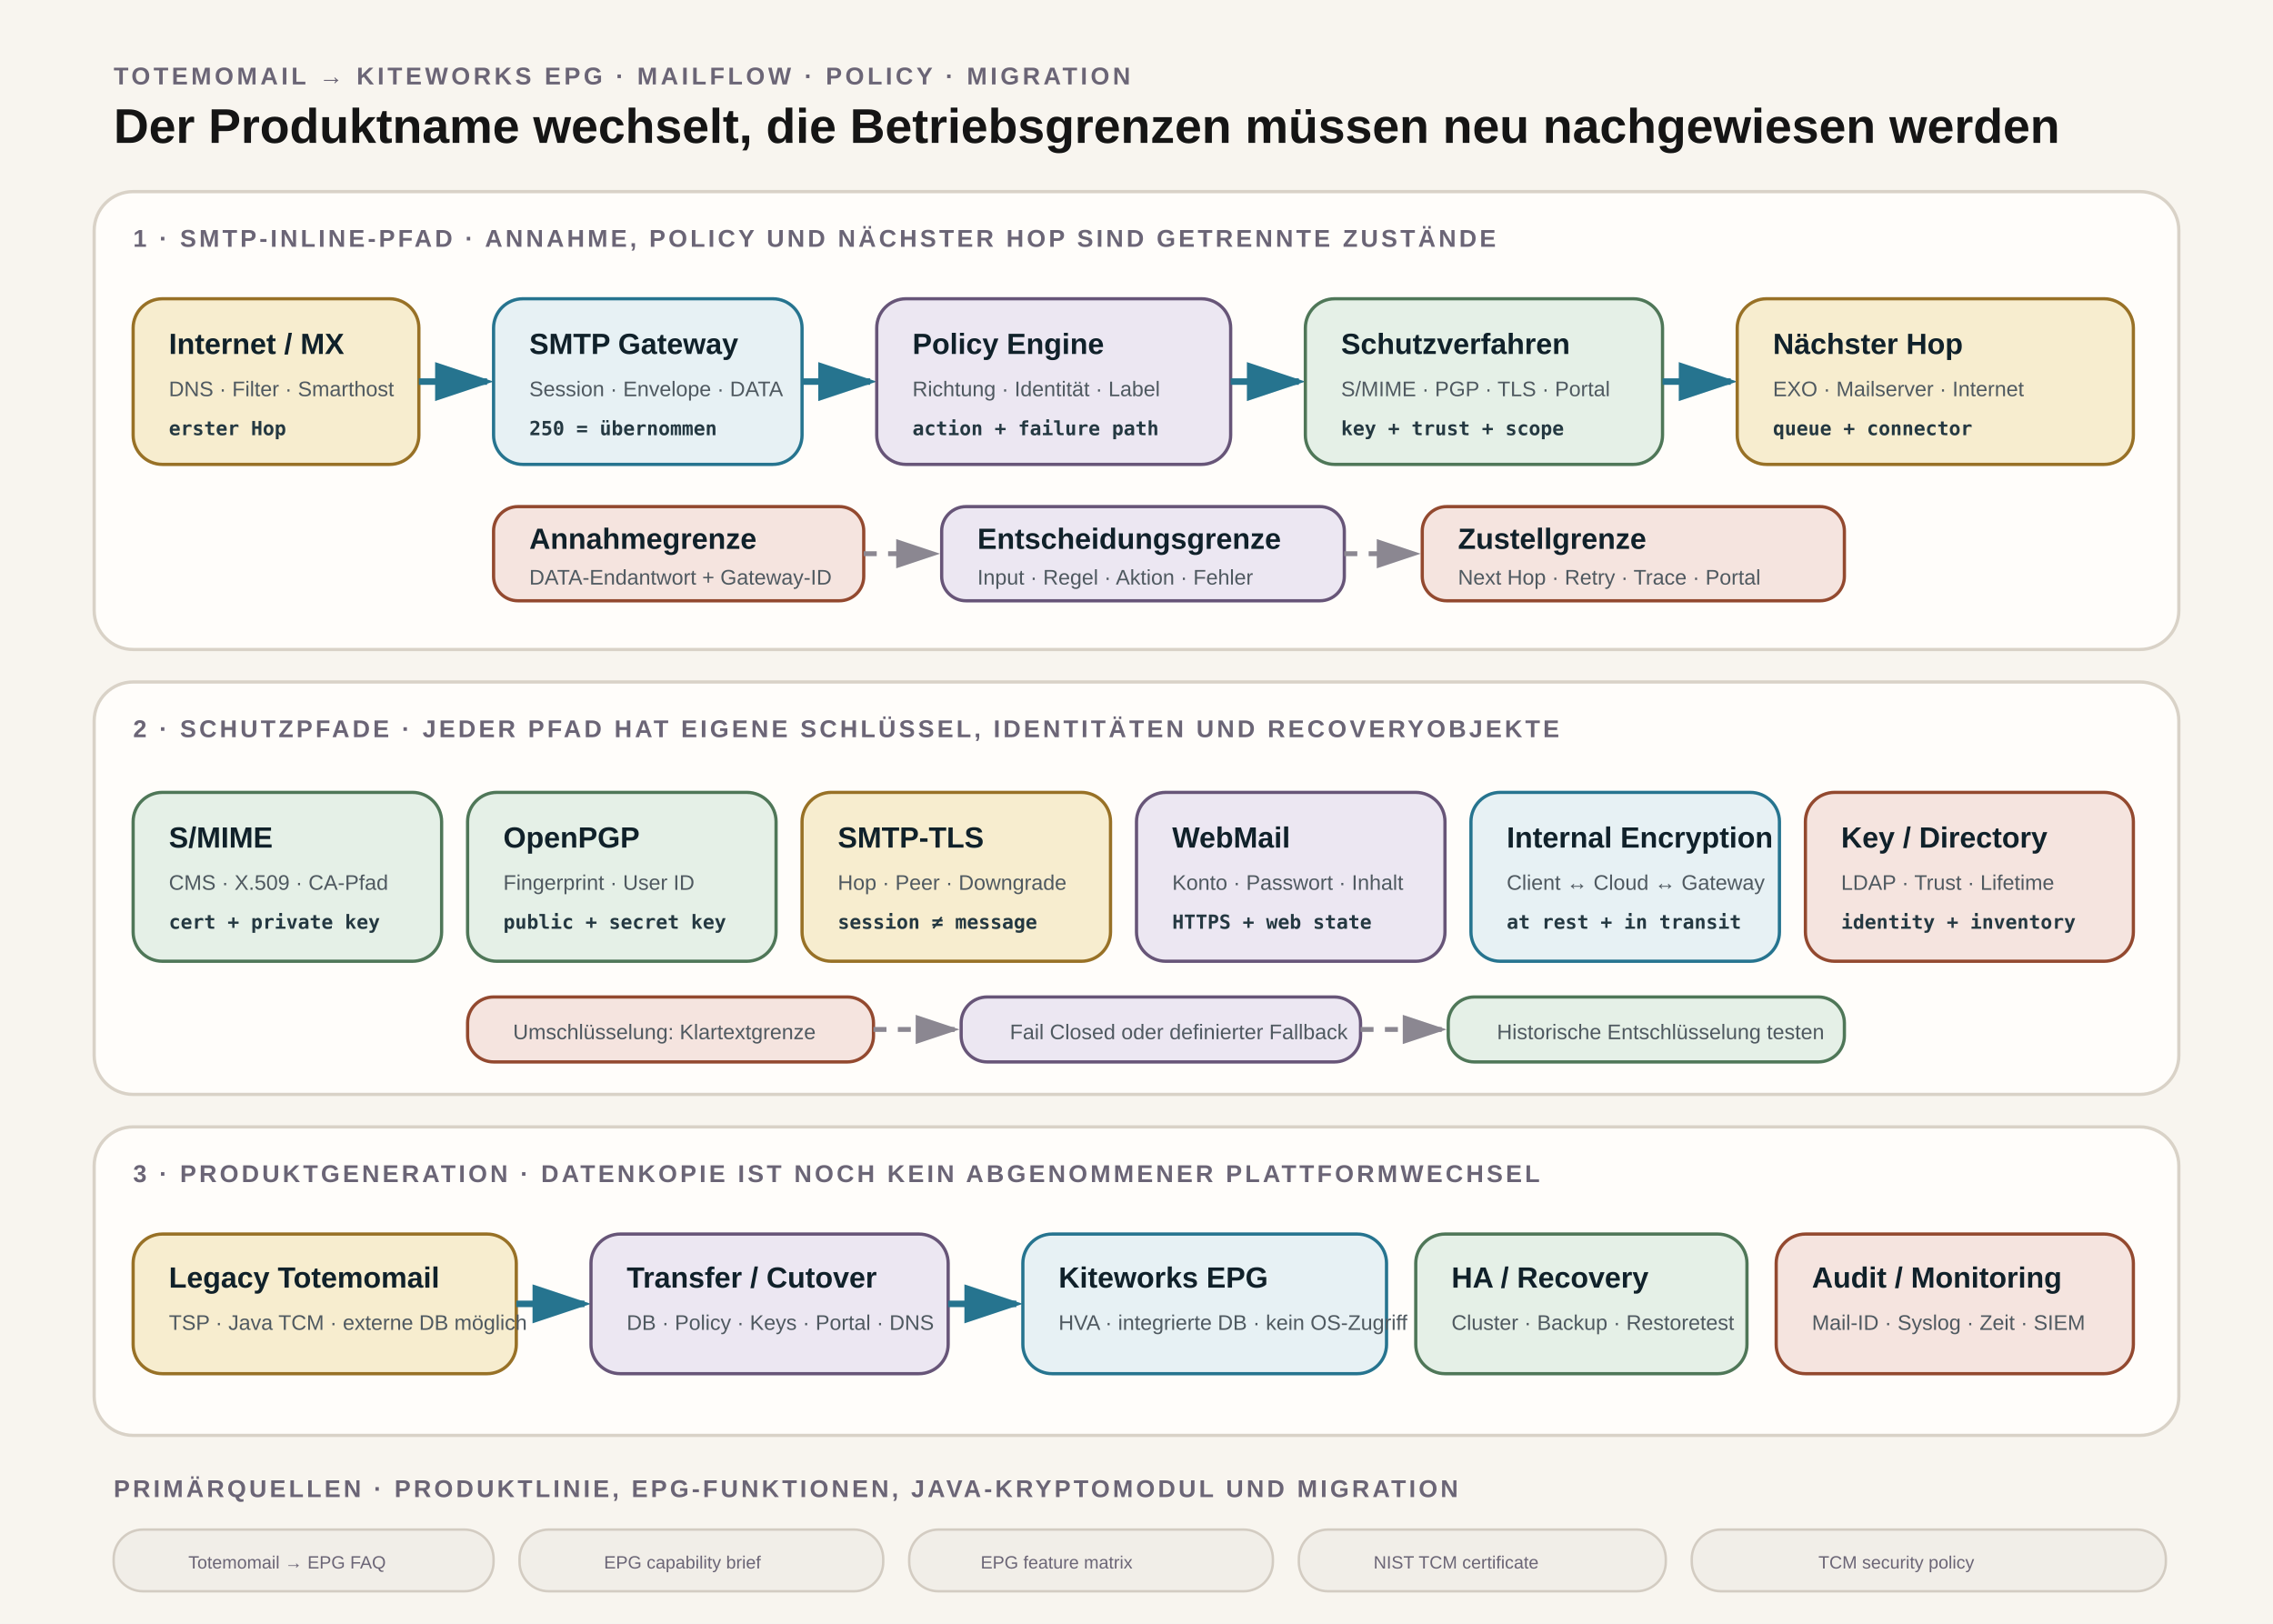
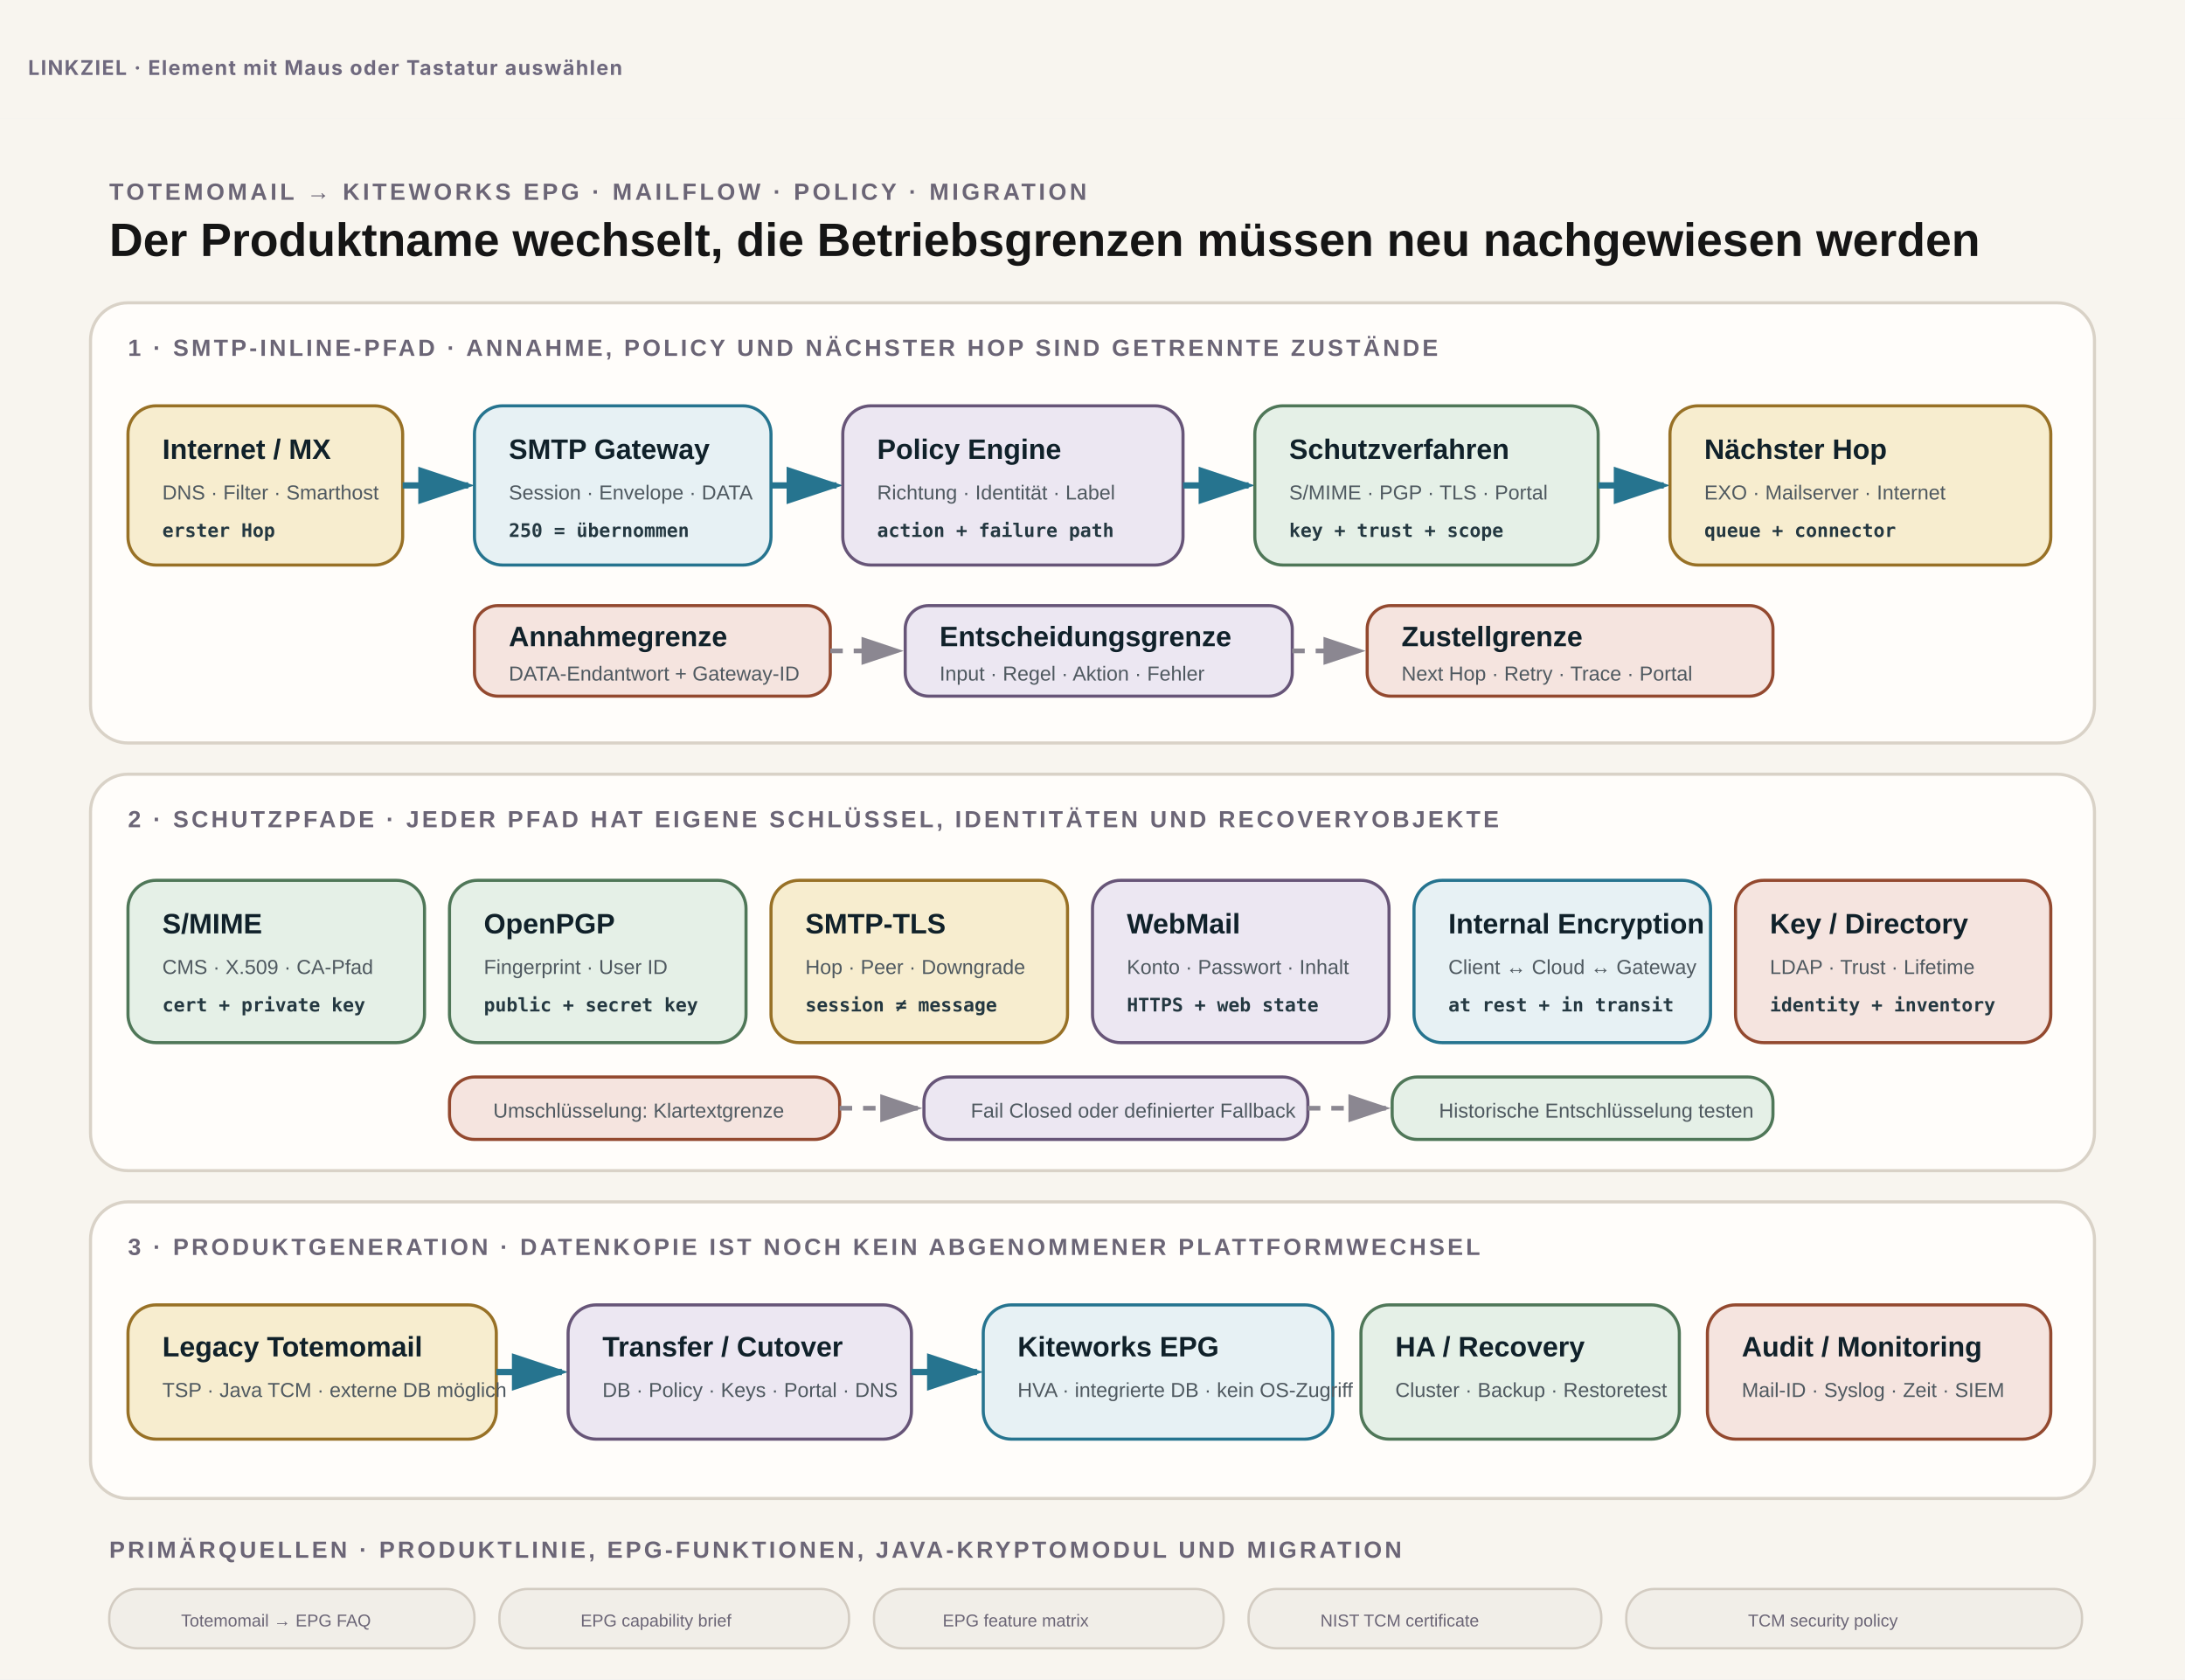
- <svg xmlns="http://www.w3.org/2000/svg" viewBox="0 0 1400 1000" role="img" aria-labelledby="title desc">
+ <svg xmlns="http://www.w3.org/2000/svg" viewBox="0 -76 1400 1076" role="img" aria-labelledby="title desc">
  <style>
    :root { color-scheme: light; }
    .bg { fill: #f8f5ef; }
    .panel { fill: #fffdfa; stroke: #d9d2c7; stroke-width: 2; }
    .hit { fill: #e7f1f4; stroke: #26748f; stroke-width: 2; transition: fill .16s ease, stroke .16s ease, filter .16s ease; }
    .hit.gold { fill: #f7edcf; stroke: #987126; }
    .hit.red { fill: #f5e4df; stroke: #93492f; }
    .hit.green { fill: #e5f0e7; stroke: #4f7758; }
    .hit.violet { fill: #ece7f2; stroke: #675578; }
    a:hover .hit, a:focus .hit { fill: #d2e9ee; stroke: #0d5872; filter: drop-shadow(0 5px 7px rgba(23, 69, 84, .22)); }
    a:hover .hit.gold, a:focus .hit.gold { fill: #f2dfad; stroke: #7c5811; }
    a:hover .hit.red, a:focus .hit.red { fill: #f2d8cf; stroke: #743321; }
    a:hover .hit.green, a:focus .hit.green { fill: #dbeadf; stroke: #315f3c; }
    a:hover .hit.violet, a:focus .hit.violet { fill: #e5d9ed; stroke: #59436c; }
    a:focus { outline: none; }
    a:focus .hit { stroke-width: 4; }
    .kicker { font: 700 15px Arial, sans-serif; letter-spacing: 2px; fill: #6b6576; }
    .headline { font: 700 30px Arial, sans-serif; fill: #151515; }
    .section { font: 700 15px Arial, sans-serif; letter-spacing: 1.8px; fill: #6b6576; }
    .label { font: 700 18px Arial, sans-serif; fill: #10212a; }
    .body { font: 400 13px Arial, sans-serif; fill: #4f5960; }
    .mono { font: 700 12px Consolas, monospace; fill: #243841; }
    .small { font: 400 11px Arial, sans-serif; fill: #6b6576; }
    .arrow { fill: none; stroke: #26748f; stroke-width: 4; marker-end: url(#arrow); }
    .arrow.gold { stroke: #987126; marker-end: url(#arrowGold); }
    .arrow.dashed { stroke: #8b8791; stroke-width: 3; stroke-dasharray: 8 7; marker-end: url(#arrowGrey); }
    .chip { fill: #f1eee8; stroke: #d3ccc2; stroke-width: 1.5; transition: fill .16s ease, stroke .16s ease; }
    a:hover .chip, a:focus .chip { fill: #d9ebef; stroke: #26748f; }
  </style>
  <defs>
    <marker id="arrow" markerWidth="10" markerHeight="10" refX="8" refY="3" orient="auto" markerUnits="strokeWidth">
      <path d="M0,0 L0,6 L9,3 z" fill="#26748f" />
    </marker>
    <marker id="arrowGold" markerWidth="10" markerHeight="10" refX="8" refY="3" orient="auto" markerUnits="strokeWidth">
      <path d="M0,0 L0,6 L9,3 z" fill="#987126" />
    </marker>
    <marker id="arrowGrey" markerWidth="10" markerHeight="10" refX="8" refY="3" orient="auto" markerUnits="strokeWidth">
      <path d="M0,0 L0,6 L9,3 z" fill="#8b8791" />
    </marker>
  </defs>
  <rect class="bg" width="1400" height="1000" />
  <text class="kicker" x="70" y="52">TOTEMOMAIL → KITEWORKS EPG · MAILFLOW · POLICY · MIGRATION</text>
  <text class="headline" x="70" y="88">Der Produktname wechselt, die Betriebsgrenzen müssen neu nachgewiesen werden</text>
  <rect class="panel" x="58" y="118" width="1284" height="282" rx="24" />
  <text class="section" x="82" y="152">1 · SMTP-INLINE-PFAD · ANNAHME, POLICY UND NÄCHSTER HOP SIND GETRENNTE ZUSTÄNDE</text>
  <a data-link-hint="1" href="/kb/dns#dns-im-mail--und-identitätsbetrieb" target="_top" tabindex="0" aria-label="Internet / MX – DNS · Filter · Smarthost – erster Hop">
    <rect class="hit gold" x="82" y="184" width="176" height="102" rx="18" />
    <text class="label" x="104" y="218">Internet / MX</text>
    <text class="body" x="104" y="244">DNS · Filter · Smarthost</text>
    <text class="mono" x="104" y="268">erster Hop</text>
  </a>
  <path class="arrow" d="M258 235 H300" />
  <a data-link-hint="2" href="/kb/totemomail#smtp-mailflow-und-schleifenrisiko" target="_top" tabindex="0" aria-label="SMTP Gateway – Session · Envelope · DATA – 250 = übernommen">
    <rect class="hit" x="304" y="184" width="190" height="102" rx="18" />
    <text class="label" x="326" y="218">SMTP Gateway</text>
    <text class="body" x="326" y="244">Session · Envelope · DATA</text>
    <text class="mono" x="326" y="268">250 = übernommen</text>
  </a>
  <path class="arrow" d="M494 235 H536" />
  <a data-link-hint="3" href="/kb/totemomail#policy-engine-und-identitätsentscheidung" target="_top" tabindex="0" aria-label="Policy Engine – Richtung · Identität · Label – action + failure path">
    <rect class="hit violet" x="540" y="184" width="218" height="102" rx="18" />
    <text class="label" x="562" y="218">Policy Engine</text>
    <text class="body" x="562" y="244">Richtung · Identität · Label</text>
    <text class="mono" x="562" y="268">action + failure path</text>
  </a>
  <path class="arrow" d="M758 235 H800" />
  <a data-link-hint="4" href="/kb/totemomail#schutzverfahren-und-umschlüsselung" target="_top" tabindex="0" aria-label="Schutzverfahren – S/MIME · PGP · TLS · Portal – key + trust + scope">
    <rect class="hit green" x="804" y="184" width="220" height="102" rx="18" />
    <text class="label" x="826" y="218">Schutzverfahren</text>
    <text class="body" x="826" y="244">S/MIME · PGP · TLS · Portal</text>
    <text class="mono" x="826" y="268">key + trust + scope</text>
  </a>
  <path class="arrow" d="M1024 235 H1066" />
  <a data-link-hint="5" href="/kb/exchange#von-der-adresse-zum-nachrichtenweg" target="_top" tabindex="0" aria-label="Nächster Hop – EXO · Mailserver · Internet – queue + connector">
    <rect class="hit gold" x="1070" y="184" width="244" height="102" rx="18" />
    <text class="label" x="1092" y="218">Nächster Hop</text>
    <text class="body" x="1092" y="244">EXO · Mailserver · Internet</text>
    <text class="mono" x="1092" y="268">queue + connector</text>
  </a>
  <a data-link-hint="6" href="/kb/smtp#annahmegrenze-250-nach-end-of-data" target="_top" tabindex="0" aria-label="Annahmegrenze – DATA-Endantwort + Gateway-ID">
    <rect class="hit red" x="304" y="312" width="228" height="58" rx="15" />
    <text class="label" x="326" y="338">Annahmegrenze</text>
    <text class="body" x="326" y="360">DATA-Endantwort + Gateway-ID</text>
  </a>
  <path class="arrow dashed" d="M532 341 H576" />
  <a data-link-hint="7" href="/kb/totemomail#policy-engine-und-identitätsentscheidung" target="_top" tabindex="0" aria-label="Entscheidungsgrenze – Input · Regel · Aktion · Fehler">
    <rect class="hit violet" x="580" y="312" width="248" height="58" rx="15" />
    <text class="label" x="602" y="338">Entscheidungsgrenze</text>
    <text class="body" x="602" y="360">Input · Regel · Aktion · Fehler</text>
  </a>
  <path class="arrow dashed" d="M828 341 H872" />
  <a data-link-hint="8" href="/kb/totemomail#monitoring-und-sicherheitsbetrieb" target="_top" tabindex="0" aria-label="Zustellgrenze – Next Hop · Retry · Trace · Portal">
    <rect class="hit red" x="876" y="312" width="260" height="58" rx="15" />
    <text class="label" x="898" y="338">Zustellgrenze</text>
    <text class="body" x="898" y="360">Next Hop · Retry · Trace · Portal</text>
  </a>
  <rect class="panel" x="58" y="420" width="1284" height="254" rx="24" />
  <text class="section" x="82" y="454">2 · SCHUTZPFADE · JEDER PFAD HAT EIGENE SCHLÜSSEL, IDENTITÄTEN UND RECOVERYOBJEKTE</text>
  <a data-link-hint="9" href="/kb/verschluesselung" target="_top" tabindex="0" aria-label="S/MIME – CMS · X.509 · CA-Pfad – cert + private key">
    <rect class="hit green" x="82" y="488" width="190" height="104" rx="18" />
    <text class="label" x="104" y="522">S/MIME</text>
    <text class="body" x="104" y="548">CMS · X.509 · CA-Pfad</text>
    <text class="mono" x="104" y="572">cert + private key</text>
  </a>
  <a data-link-hint="10" href="https://datatracker.ietf.org/doc/html/rfc9580" rel="noopener noreferrer" tabindex="0" aria-label="OpenPGP – Fingerprint · User ID – public + secret key" target="_top">
    <rect class="hit green" x="288" y="488" width="190" height="104" rx="18" />
    <text class="label" x="310" y="522">OpenPGP</text>
    <text class="body" x="310" y="548">Fingerprint · User ID</text>
    <text class="mono" x="310" y="572">public + secret key</text>
  </a>
  <a data-link-hint="11" href="/kb/tls#tls-policy-bei-smtp" target="_top" tabindex="0" aria-label="SMTP-TLS – Hop · Peer · Downgrade – session ≠ message">
    <rect class="hit gold" x="494" y="488" width="190" height="104" rx="18" />
    <text class="label" x="516" y="522">SMTP-TLS</text>
    <text class="body" x="516" y="548">Hop · Peer · Downgrade</text>
    <text class="mono" x="516" y="572">session ≠ message</text>
  </a>
  <a data-link-hint="12" href="/kb/totemomail#webmail-und-portalzustellung" target="_top" tabindex="0" aria-label="WebMail – Konto · Passwort · Inhalt – HTTPS + web state">
    <rect class="hit violet" x="700" y="488" width="190" height="104" rx="18" />
    <text class="label" x="722" y="522">WebMail</text>
    <text class="body" x="722" y="548">Konto · Passwort · Inhalt</text>
    <text class="mono" x="722" y="572">HTTPS + web state</text>
  </a>
  <a data-link-hint="13" href="https://www.kiteworks.com/sites/default/files/resources/sp/Packaging%20and%20Licensing%20-%20Kiteworks%20Enterprise%208.0%20-%20FINAL%202023-04-12.pdf" rel="noopener noreferrer" tabindex="0" aria-label="Internal Encryption – Client ↔ Cloud ↔ Gateway – at rest + in transit" target="_top">
    <rect class="hit" x="906" y="488" width="190" height="104" rx="18" />
    <text class="label" x="928" y="522">Internal Encryption</text>
    <text class="body" x="928" y="548">Client ↔ Cloud ↔ Gateway</text>
    <text class="mono" x="928" y="572">at rest + in transit</text>
  </a>
  <a data-link-hint="14" href="/kb/totemomail#verzeichnis-und-schlüssel-mit-lizenzzählung" target="_top" tabindex="0" aria-label="Key / Directory – LDAP · Trust · Lifetime – identity + inventory">
    <rect class="hit red" x="1112" y="488" width="202" height="104" rx="18" />
    <text class="label" x="1134" y="522">Key / Directory</text>
    <text class="body" x="1134" y="548">LDAP · Trust · Lifetime</text>
    <text class="mono" x="1134" y="572">identity + inventory</text>
  </a>
  <a data-link-hint="15" href="/kb/totemomail#schutzverfahren-und-umschlüsselung" target="_top" tabindex="0" aria-label="Umschlüsselung: Klartextgrenze">
    <rect class="hit red" x="288" y="614" width="250" height="40" rx="16" />
    <text class="body" x="316" y="640">Umschlüsselung: Klartextgrenze</text>
  </a>
  <path class="arrow dashed" d="M538 634 H588" />
  <a data-link-hint="16" href="/kb/totemomail#policy-engine-und-identitätsentscheidung" target="_top" tabindex="0" aria-label="Fail Closed oder definierter Fallback">
    <rect class="hit violet" x="592" y="614" width="246" height="40" rx="16" />
    <text class="body" x="622" y="640">Fail Closed oder definierter Fallback</text>
  </a>
  <path class="arrow dashed" d="M838 634 H888" />
  <a data-link-hint="17" href="/kb/totemomail#hochverfügbarkeit-mit-backup-und-recovery" target="_top" tabindex="0" aria-label="Historische Entschlüsselung testen">
    <rect class="hit green" x="892" y="614" width="244" height="40" rx="16" />
    <text class="body" x="922" y="640">Historische Entschlüsselung testen</text>
  </a>
  <rect class="panel" x="58" y="694" width="1284" height="190" rx="24" />
  <text class="section" x="82" y="728">3 · PRODUKTGENERATION · DATENKOPIE IST NOCH KEIN ABGENOMMENER PLATTFORMWECHSEL</text>
  <a data-link-hint="18" href="/kb/totemomail#technologiestack-und-nachweisbare-produktgrenzen" target="_top" tabindex="0" aria-label="Legacy Totemomail – TSP · Java TCM · externe DB möglich">
    <rect class="hit gold" x="82" y="760" width="236" height="86" rx="18" />
    <text class="label" x="104" y="793">Legacy Totemomail</text>
    <text class="body" x="104" y="819">TSP · Java TCM · externe DB möglich</text>
  </a>
  <path class="arrow" d="M318 803 H360" />
  <a data-link-hint="19" href="/kb/totemomail#migration-von-totemomail-zu-epg" target="_top" tabindex="0" aria-label="Transfer / Cutover – DB · Policy · Keys · Portal · DNS">
    <rect class="hit violet" x="364" y="760" width="220" height="86" rx="18" />
    <text class="label" x="386" y="793">Transfer / Cutover</text>
    <text class="body" x="386" y="819">DB · Policy · Keys · Portal · DNS</text>
  </a>
  <path class="arrow" d="M584 803 H626" />
  <a data-link-hint="20" href="https://www.kiteworks.com/sites/default/files/resources/sp/FAQs%20-%20totemoMAIL%20to%20EPG%20Update%20-%20FINAL%202023-04-03.pdf" rel="noopener noreferrer" tabindex="0" aria-label="Kiteworks EPG – HVA · integrierte DB · kein OS-Zugriff" target="_top">
    <rect class="hit" x="630" y="760" width="224" height="86" rx="18" />
    <text class="label" x="652" y="793">Kiteworks EPG</text>
    <text class="body" x="652" y="819">HVA · integrierte DB · kein OS-Zugriff</text>
  </a>
  <a data-link-hint="21" href="/kb/totemomail#hochverfügbarkeit-mit-backup-und-recovery" target="_top" tabindex="0" aria-label="HA / Recovery – Cluster · Backup · Restoretest">
    <rect class="hit green" x="872" y="760" width="204" height="86" rx="18" />
    <text class="label" x="894" y="793">HA / Recovery</text>
    <text class="body" x="894" y="819">Cluster · Backup · Restoretest</text>
  </a>
  <a data-link-hint="22" href="/kb/totemomail#monitoring-und-sicherheitsbetrieb" target="_top" tabindex="0" aria-label="Audit / Monitoring – Mail-ID · Syslog · Zeit · SIEM">
    <rect class="hit red" x="1094" y="760" width="220" height="86" rx="18" />
    <text class="label" x="1116" y="793">Audit / Monitoring</text>
    <text class="body" x="1116" y="819">Mail-ID · Syslog · Zeit · SIEM</text>
  </a>
  <text class="section" x="70" y="922">PRIMÄRQUELLEN · PRODUKTLINIE, EPG-FUNKTIONEN, JAVA-KRYPTOMODUL UND MIGRATION</text>
  <a data-link-hint="23" href="https://www.kiteworks.com/sites/default/files/resources/sp/FAQs%20-%20totemoMAIL%20to%20EPG%20Update%20-%20FINAL%202023-04-03.pdf" rel="noopener noreferrer" tabindex="0" aria-label="Totemomail → EPG FAQ" target="_top">
    <rect class="chip" x="70" y="942" width="234" height="38" rx="18" />
    <text class="small" x="116" y="966">Totemomail → EPG FAQ</text>
  </a>
  <a data-link-hint="24" href="https://www.kiteworks.com/sites/default/files/resources/kiteworks-brief-top-6-reasons-to-add-email-encryption-with-the-email-protection-gateway-epg-to-kiteworks.pdf" rel="noopener noreferrer" tabindex="0" aria-label="EPG capability brief" target="_top">
    <rect class="chip" x="320" y="942" width="224" height="38" rx="18" />
    <text class="small" x="372" y="966">EPG capability brief</text>
  </a>
  <a data-link-hint="25" href="https://www.kiteworks.com/sites/default/files/resources/sp/Packaging%20and%20Licensing%20-%20Kiteworks%20Enterprise%208.0%20-%20FINAL%202023-04-12.pdf" rel="noopener noreferrer" tabindex="0" aria-label="EPG feature matrix" target="_top">
    <rect class="chip" x="560" y="942" width="224" height="38" rx="18" />
    <text class="small" x="604" y="966">EPG feature matrix</text>
  </a>
  <a data-link-hint="26" href="https://csrc.nist.gov/projects/cryptographic-module-validation-program/certificate/3500" rel="noopener noreferrer" tabindex="0" aria-label="NIST TCM certificate" target="_top">
    <rect class="chip" x="800" y="942" width="226" height="38" rx="18" />
    <text class="small" x="846" y="966">NIST TCM certificate</text>
  </a>
  <a data-link-hint="27" href="https://csrc.nist.gov/CSRC/media/projects/cryptographic-module-validation-program/documents/security-policies/140sp3500.pdf" rel="noopener noreferrer" tabindex="0" aria-label="TCM security policy" target="_top">
    <rect class="chip" x="1042" y="942" width="292" height="38" rx="18" />
    <text class="small" x="1120" y="966">TCM security policy</text>
  </a>
  <style>
+     .link-target-gutter{fill:#f8f5ef}
+     .link-target-placeholder{font:650 13px system-ui,-apple-system,"Segoe UI",sans-serif;letter-spacing:.06em;fill:#6f697e}
    .link-target-ui{opacity:0;transition:opacity .12s ease;pointer-events:none}
    svg:has(a[href]:hover) .link-target-ui,svg:has(a[href]:focus) .link-target-ui{opacity:1}
    .link-target-backdrop{fill:#13263a;stroke:#ffffff;stroke-width:2}
    .link-target-copy{opacity:0}
    .link-target-label{font:700 16px system-ui,-apple-system,"Segoe UI",sans-serif;fill:#ffffff}
    .link-target-address{font:500 12px ui-monospace,"SFMono-Regular",Consolas,monospace;fill:#bfe7ff}
svg:has(a[data-link-hint="1"]:hover) .link-target-copy-1,svg:has(a[data-link-hint="1"]:focus) .link-target-copy-1{opacity:1}
svg:has(a[data-link-hint="2"]:hover) .link-target-copy-2,svg:has(a[data-link-hint="2"]:focus) .link-target-copy-2{opacity:1}
svg:has(a[data-link-hint="3"]:hover) .link-target-copy-3,svg:has(a[data-link-hint="3"]:focus) .link-target-copy-3{opacity:1}
svg:has(a[data-link-hint="4"]:hover) .link-target-copy-4,svg:has(a[data-link-hint="4"]:focus) .link-target-copy-4{opacity:1}
svg:has(a[data-link-hint="5"]:hover) .link-target-copy-5,svg:has(a[data-link-hint="5"]:focus) .link-target-copy-5{opacity:1}
svg:has(a[data-link-hint="6"]:hover) .link-target-copy-6,svg:has(a[data-link-hint="6"]:focus) .link-target-copy-6{opacity:1}
svg:has(a[data-link-hint="7"]:hover) .link-target-copy-7,svg:has(a[data-link-hint="7"]:focus) .link-target-copy-7{opacity:1}
svg:has(a[data-link-hint="8"]:hover) .link-target-copy-8,svg:has(a[data-link-hint="8"]:focus) .link-target-copy-8{opacity:1}
svg:has(a[data-link-hint="9"]:hover) .link-target-copy-9,svg:has(a[data-link-hint="9"]:focus) .link-target-copy-9{opacity:1}
svg:has(a[data-link-hint="10"]:hover) .link-target-copy-10,svg:has(a[data-link-hint="10"]:focus) .link-target-copy-10{opacity:1}
svg:has(a[data-link-hint="11"]:hover) .link-target-copy-11,svg:has(a[data-link-hint="11"]:focus) .link-target-copy-11{opacity:1}
svg:has(a[data-link-hint="12"]:hover) .link-target-copy-12,svg:has(a[data-link-hint="12"]:focus) .link-target-copy-12{opacity:1}
svg:has(a[data-link-hint="13"]:hover) .link-target-copy-13,svg:has(a[data-link-hint="13"]:focus) .link-target-copy-13{opacity:1}
svg:has(a[data-link-hint="14"]:hover) .link-target-copy-14,svg:has(a[data-link-hint="14"]:focus) .link-target-copy-14{opacity:1}
svg:has(a[data-link-hint="15"]:hover) .link-target-copy-15,svg:has(a[data-link-hint="15"]:focus) .link-target-copy-15{opacity:1}
svg:has(a[data-link-hint="16"]:hover) .link-target-copy-16,svg:has(a[data-link-hint="16"]:focus) .link-target-copy-16{opacity:1}
svg:has(a[data-link-hint="17"]:hover) .link-target-copy-17,svg:has(a[data-link-hint="17"]:focus) .link-target-copy-17{opacity:1}
svg:has(a[data-link-hint="18"]:hover) .link-target-copy-18,svg:has(a[data-link-hint="18"]:focus) .link-target-copy-18{opacity:1}
svg:has(a[data-link-hint="19"]:hover) .link-target-copy-19,svg:has(a[data-link-hint="19"]:focus) .link-target-copy-19{opacity:1}
svg:has(a[data-link-hint="20"]:hover) .link-target-copy-20,svg:has(a[data-link-hint="20"]:focus) .link-target-copy-20{opacity:1}
svg:has(a[data-link-hint="21"]:hover) .link-target-copy-21,svg:has(a[data-link-hint="21"]:focus) .link-target-copy-21{opacity:1}
svg:has(a[data-link-hint="22"]:hover) .link-target-copy-22,svg:has(a[data-link-hint="22"]:focus) .link-target-copy-22{opacity:1}
svg:has(a[data-link-hint="23"]:hover) .link-target-copy-23,svg:has(a[data-link-hint="23"]:focus) .link-target-copy-23{opacity:1}
svg:has(a[data-link-hint="24"]:hover) .link-target-copy-24,svg:has(a[data-link-hint="24"]:focus) .link-target-copy-24{opacity:1}
svg:has(a[data-link-hint="25"]:hover) .link-target-copy-25,svg:has(a[data-link-hint="25"]:focus) .link-target-copy-25{opacity:1}
svg:has(a[data-link-hint="26"]:hover) .link-target-copy-26,svg:has(a[data-link-hint="26"]:focus) .link-target-copy-26{opacity:1}
svg:has(a[data-link-hint="27"]:hover) .link-target-copy-27,svg:has(a[data-link-hint="27"]:focus) .link-target-copy-27{opacity:1}
  </style>
+   <rect class="link-target-gutter" x="0" y="-76" width="1400" height="76" />
+   <text class="link-target-placeholder" x="18" y="-28">LINKZIEL · Element mit Maus oder Tastatur auswählen</text>
  <g class="link-target-ui" aria-hidden="true" pointer-events="none">
-     <rect class="link-target-backdrop" x="12" y="10" width="1376" height="62" rx="12" />
+     <rect class="link-target-backdrop" x="12" y="-70" width="1376" height="62" rx="12" />
    <g class="link-target-copy link-target-copy-1">
-       <text class="link-target-label" x="26" y="38">Öffnet: Internet / MX – DNS · Filter · Smarthost – erster Hop</text>
-       <text class="link-target-address" x="26" y="60">Ziel: /kb/dns#dns-im-mail--und-identitätsbetrieb</text>
+       <text class="link-target-label" x="26" y="-42">Öffnet: Internet / MX – DNS · Filter · Smarthost – erster Hop</text>
+       <text class="link-target-address" x="26" y="-20">Ziel: /kb/dns#dns-im-mail--und-identitätsbetrieb</text>
    </g>
    <g class="link-target-copy link-target-copy-2">
-       <text class="link-target-label" x="26" y="38">Öffnet: SMTP Gateway – Session · Envelope · DATA – 250 = übernommen</text>
-       <text class="link-target-address" x="26" y="60">Ziel: /kb/totemomail#smtp-mailflow-und-schleifenrisiko</text>
+       <text class="link-target-label" x="26" y="-42">Öffnet: SMTP Gateway – Session · Envelope · DATA – 250 = übernommen</text>
+       <text class="link-target-address" x="26" y="-20">Ziel: /kb/totemomail#smtp-mailflow-und-schleifenrisiko</text>
    </g>
    <g class="link-target-copy link-target-copy-3">
-       <text class="link-target-label" x="26" y="38">Öffnet: Policy Engine – Richtung · Identität · Label – action + failure path</text>
-       <text class="link-target-address" x="26" y="60">Ziel: /kb/totemomail#policy-engine-und-identitätsentscheidung</text>
+       <text class="link-target-label" x="26" y="-42">Öffnet: Policy Engine – Richtung · Identität · Label – action + failure path</text>
+       <text class="link-target-address" x="26" y="-20">Ziel: /kb/totemomail#policy-engine-und-identitätsentscheidung</text>
    </g>
    <g class="link-target-copy link-target-copy-4">
-       <text class="link-target-label" x="26" y="38">Öffnet: Schutzverfahren – S/MIME · PGP · TLS · Portal – key + trust + scope</text>
-       <text class="link-target-address" x="26" y="60">Ziel: /kb/totemomail#schutzverfahren-und-umschlüsselung</text>
+       <text class="link-target-label" x="26" y="-42">Öffnet: Schutzverfahren – S/MIME · PGP · TLS · Portal – key + trust + scope</text>
+       <text class="link-target-address" x="26" y="-20">Ziel: /kb/totemomail#schutzverfahren-und-umschlüsselung</text>
    </g>
    <g class="link-target-copy link-target-copy-5">
-       <text class="link-target-label" x="26" y="38">Öffnet: Nächster Hop – EXO · Mailserver · Internet – queue + connector</text>
-       <text class="link-target-address" x="26" y="60">Ziel: /kb/exchange#von-der-adresse-zum-nachrichtenweg</text>
+       <text class="link-target-label" x="26" y="-42">Öffnet: Nächster Hop – EXO · Mailserver · Internet – queue + connector</text>
+       <text class="link-target-address" x="26" y="-20">Ziel: /kb/exchange#von-der-adresse-zum-nachrichtenweg</text>
    </g>
    <g class="link-target-copy link-target-copy-6">
-       <text class="link-target-label" x="26" y="38">Öffnet: Annahmegrenze – DATA-Endantwort + Gateway-ID</text>
-       <text class="link-target-address" x="26" y="60">Ziel: /kb/smtp#annahmegrenze-250-nach-end-of-data</text>
+       <text class="link-target-label" x="26" y="-42">Öffnet: Annahmegrenze – DATA-Endantwort + Gateway-ID</text>
+       <text class="link-target-address" x="26" y="-20">Ziel: /kb/smtp#annahmegrenze-250-nach-end-of-data</text>
    </g>
    <g class="link-target-copy link-target-copy-7">
-       <text class="link-target-label" x="26" y="38">Öffnet: Entscheidungsgrenze – Input · Regel · Aktion · Fehler</text>
-       <text class="link-target-address" x="26" y="60">Ziel: /kb/totemomail#policy-engine-und-identitätsentscheidung</text>
+       <text class="link-target-label" x="26" y="-42">Öffnet: Entscheidungsgrenze – Input · Regel · Aktion · Fehler</text>
+       <text class="link-target-address" x="26" y="-20">Ziel: /kb/totemomail#policy-engine-und-identitätsentscheidung</text>
    </g>
    <g class="link-target-copy link-target-copy-8">
-       <text class="link-target-label" x="26" y="38">Öffnet: Zustellgrenze – Next Hop · Retry · Trace · Portal</text>
-       <text class="link-target-address" x="26" y="60">Ziel: /kb/totemomail#monitoring-und-sicherheitsbetrieb</text>
+       <text class="link-target-label" x="26" y="-42">Öffnet: Zustellgrenze – Next Hop · Retry · Trace · Portal</text>
+       <text class="link-target-address" x="26" y="-20">Ziel: /kb/totemomail#monitoring-und-sicherheitsbetrieb</text>
    </g>
    <g class="link-target-copy link-target-copy-9">
-       <text class="link-target-label" x="26" y="38">Öffnet: S/MIME – CMS · X.509 · CA-Pfad – cert + private key</text>
-       <text class="link-target-address" x="26" y="60">Ziel: /kb/verschluesselung</text>
+       <text class="link-target-label" x="26" y="-42">Öffnet: S/MIME – CMS · X.509 · CA-Pfad – cert + private key</text>
+       <text class="link-target-address" x="26" y="-20">Ziel: /kb/verschluesselung</text>
    </g>
    <g class="link-target-copy link-target-copy-10">
-       <text class="link-target-label" x="26" y="38">Öffnet: OpenPGP – Fingerprint · User ID – public + secret key</text>
-       <text class="link-target-address" x="26" y="60">Ziel: https://datatracker.ietf.org/doc/html/rfc9580</text>
+       <text class="link-target-label" x="26" y="-42">Öffnet: OpenPGP – Fingerprint · User ID – public + secret key</text>
+       <text class="link-target-address" x="26" y="-20">Ziel: https://datatracker.ietf.org/doc/html/rfc9580</text>
    </g>
    <g class="link-target-copy link-target-copy-11">
-       <text class="link-target-label" x="26" y="38">Öffnet: SMTP-TLS – Hop · Peer · Downgrade – session ≠ message</text>
-       <text class="link-target-address" x="26" y="60">Ziel: /kb/tls#tls-policy-bei-smtp</text>
+       <text class="link-target-label" x="26" y="-42">Öffnet: SMTP-TLS – Hop · Peer · Downgrade – session ≠ message</text>
+       <text class="link-target-address" x="26" y="-20">Ziel: /kb/tls#tls-policy-bei-smtp</text>
    </g>
    <g class="link-target-copy link-target-copy-12">
-       <text class="link-target-label" x="26" y="38">Öffnet: WebMail – Konto · Passwort · Inhalt – HTTPS + web state</text>
-       <text class="link-target-address" x="26" y="60">Ziel: /kb/totemomail#webmail-und-portalzustellung</text>
+       <text class="link-target-label" x="26" y="-42">Öffnet: WebMail – Konto · Passwort · Inhalt – HTTPS + web state</text>
+       <text class="link-target-address" x="26" y="-20">Ziel: /kb/totemomail#webmail-und-portalzustellung</text>
    </g>
    <g class="link-target-copy link-target-copy-13">
-       <text class="link-target-label" x="26" y="38">Öffnet: Internal Encryption – Client ↔ Cloud ↔ Gateway – at rest + in transit</text>
-       <text class="link-target-address" x="26" y="60">Ziel: https://www.kiteworks.com/sites/default/files/resources/sp/Packaging%20and%20Licensing%20-%20Kiteworks%20Enterprise%208.0%20-%20FINAL%202023-04-12.pdf</text>
+       <text class="link-target-label" x="26" y="-42">Öffnet: Internal Encryption – Client ↔ Cloud ↔ Gateway – at rest + in transit</text>
+       <text class="link-target-address" x="26" y="-20">Ziel: https://www.kiteworks.com/sites/default/files/resources/sp/Packaging%20and%20Licensing%20-%20Kiteworks%20Enterprise%208.0%20-%20FINAL%202023-04-12.pdf</text>
    </g>
    <g class="link-target-copy link-target-copy-14">
-       <text class="link-target-label" x="26" y="38">Öffnet: Key / Directory – LDAP · Trust · Lifetime – identity + inventory</text>
-       <text class="link-target-address" x="26" y="60">Ziel: /kb/totemomail#verzeichnis-und-schlüssel-mit-lizenzzählung</text>
+       <text class="link-target-label" x="26" y="-42">Öffnet: Key / Directory – LDAP · Trust · Lifetime – identity + inventory</text>
+       <text class="link-target-address" x="26" y="-20">Ziel: /kb/totemomail#verzeichnis-und-schlüssel-mit-lizenzzählung</text>
    </g>
    <g class="link-target-copy link-target-copy-15">
-       <text class="link-target-label" x="26" y="38">Öffnet: Umschlüsselung: Klartextgrenze</text>
-       <text class="link-target-address" x="26" y="60">Ziel: /kb/totemomail#schutzverfahren-und-umschlüsselung</text>
+       <text class="link-target-label" x="26" y="-42">Öffnet: Umschlüsselung: Klartextgrenze</text>
+       <text class="link-target-address" x="26" y="-20">Ziel: /kb/totemomail#schutzverfahren-und-umschlüsselung</text>
    </g>
    <g class="link-target-copy link-target-copy-16">
-       <text class="link-target-label" x="26" y="38">Öffnet: Fail Closed oder definierter Fallback</text>
-       <text class="link-target-address" x="26" y="60">Ziel: /kb/totemomail#policy-engine-und-identitätsentscheidung</text>
+       <text class="link-target-label" x="26" y="-42">Öffnet: Fail Closed oder definierter Fallback</text>
+       <text class="link-target-address" x="26" y="-20">Ziel: /kb/totemomail#policy-engine-und-identitätsentscheidung</text>
    </g>
    <g class="link-target-copy link-target-copy-17">
-       <text class="link-target-label" x="26" y="38">Öffnet: Historische Entschlüsselung testen</text>
-       <text class="link-target-address" x="26" y="60">Ziel: /kb/totemomail#hochverfügbarkeit-mit-backup-und-recovery</text>
+       <text class="link-target-label" x="26" y="-42">Öffnet: Historische Entschlüsselung testen</text>
+       <text class="link-target-address" x="26" y="-20">Ziel: /kb/totemomail#hochverfügbarkeit-mit-backup-und-recovery</text>
    </g>
    <g class="link-target-copy link-target-copy-18">
-       <text class="link-target-label" x="26" y="38">Öffnet: Legacy Totemomail – TSP · Java TCM · externe DB möglich</text>
-       <text class="link-target-address" x="26" y="60">Ziel: /kb/totemomail#technologiestack-und-nachweisbare-produktgrenzen</text>
+       <text class="link-target-label" x="26" y="-42">Öffnet: Legacy Totemomail – TSP · Java TCM · externe DB möglich</text>
+       <text class="link-target-address" x="26" y="-20">Ziel: /kb/totemomail#technologiestack-und-nachweisbare-produktgrenzen</text>
    </g>
    <g class="link-target-copy link-target-copy-19">
-       <text class="link-target-label" x="26" y="38">Öffnet: Transfer / Cutover – DB · Policy · Keys · Portal · DNS</text>
-       <text class="link-target-address" x="26" y="60">Ziel: /kb/totemomail#migration-von-totemomail-zu-epg</text>
+       <text class="link-target-label" x="26" y="-42">Öffnet: Transfer / Cutover – DB · Policy · Keys · Portal · DNS</text>
+       <text class="link-target-address" x="26" y="-20">Ziel: /kb/totemomail#migration-von-totemomail-zu-epg</text>
    </g>
    <g class="link-target-copy link-target-copy-20">
-       <text class="link-target-label" x="26" y="38">Öffnet: Kiteworks EPG – HVA · integrierte DB · kein OS-Zugriff</text>
-       <text class="link-target-address" x="26" y="60">Ziel: https://www.kiteworks.com/sites/default/files/resources/sp/FAQs%20-%20totemoMAIL%20to%20EPG%20Update%20-%20FINAL%202023-04-03.pdf</text>
+       <text class="link-target-label" x="26" y="-42">Öffnet: Kiteworks EPG – HVA · integrierte DB · kein OS-Zugriff</text>
+       <text class="link-target-address" x="26" y="-20">Ziel: https://www.kiteworks.com/sites/default/files/resources/sp/FAQs%20-%20totemoMAIL%20to%20EPG%20Update%20-%20FINAL%202023-04-03.pdf</text>
    </g>
    <g class="link-target-copy link-target-copy-21">
-       <text class="link-target-label" x="26" y="38">Öffnet: HA / Recovery – Cluster · Backup · Restoretest</text>
-       <text class="link-target-address" x="26" y="60">Ziel: /kb/totemomail#hochverfügbarkeit-mit-backup-und-recovery</text>
+       <text class="link-target-label" x="26" y="-42">Öffnet: HA / Recovery – Cluster · Backup · Restoretest</text>
+       <text class="link-target-address" x="26" y="-20">Ziel: /kb/totemomail#hochverfügbarkeit-mit-backup-und-recovery</text>
    </g>
    <g class="link-target-copy link-target-copy-22">
-       <text class="link-target-label" x="26" y="38">Öffnet: Audit / Monitoring – Mail-ID · Syslog · Zeit · SIEM</text>
-       <text class="link-target-address" x="26" y="60">Ziel: /kb/totemomail#monitoring-und-sicherheitsbetrieb</text>
+       <text class="link-target-label" x="26" y="-42">Öffnet: Audit / Monitoring – Mail-ID · Syslog · Zeit · SIEM</text>
+       <text class="link-target-address" x="26" y="-20">Ziel: /kb/totemomail#monitoring-und-sicherheitsbetrieb</text>
    </g>
    <g class="link-target-copy link-target-copy-23">
-       <text class="link-target-label" x="26" y="38">Öffnet: Totemomail → EPG FAQ</text>
-       <text class="link-target-address" x="26" y="60">Ziel: https://www.kiteworks.com/sites/default/files/resources/sp/FAQs%20-%20totemoMAIL%20to%20EPG%20Update%20-%20FINAL%202023-04-03.pdf</text>
+       <text class="link-target-label" x="26" y="-42">Öffnet: Totemomail → EPG FAQ</text>
+       <text class="link-target-address" x="26" y="-20">Ziel: https://www.kiteworks.com/sites/default/files/resources/sp/FAQs%20-%20totemoMAIL%20to%20EPG%20Update%20-%20FINAL%202023-04-03.pdf</text>
    </g>
    <g class="link-target-copy link-target-copy-24">
-       <text class="link-target-label" x="26" y="38">Öffnet: EPG capability brief</text>
-       <text class="link-target-address" x="26" y="60">Ziel: https://www.kiteworks.com/sites/default/files/resources/kiteworks-brief-top-6-reasons-to-add-email-encryption-with-the-email-protection-gateway-epg-to-kiteworks.pdf</text>
+       <text class="link-target-label" x="26" y="-42">Öffnet: EPG capability brief</text>
+       <text class="link-target-address" x="26" y="-20">Ziel: https://www.kiteworks.com/sites/default/files/resources/kiteworks-brief-top-6-reasons-to-add-email-encryption-with-the-email-protection-gateway-epg-to-kiteworks.pdf</text>
    </g>
    <g class="link-target-copy link-target-copy-25">
-       <text class="link-target-label" x="26" y="38">Öffnet: EPG feature matrix</text>
-       <text class="link-target-address" x="26" y="60">Ziel: https://www.kiteworks.com/sites/default/files/resources/sp/Packaging%20and%20Licensing%20-%20Kiteworks%20Enterprise%208.0%20-%20FINAL%202023-04-12.pdf</text>
+       <text class="link-target-label" x="26" y="-42">Öffnet: EPG feature matrix</text>
+       <text class="link-target-address" x="26" y="-20">Ziel: https://www.kiteworks.com/sites/default/files/resources/sp/Packaging%20and%20Licensing%20-%20Kiteworks%20Enterprise%208.0%20-%20FINAL%202023-04-12.pdf</text>
    </g>
    <g class="link-target-copy link-target-copy-26">
-       <text class="link-target-label" x="26" y="38">Öffnet: NIST TCM certificate</text>
-       <text class="link-target-address" x="26" y="60">Ziel: https://csrc.nist.gov/projects/cryptographic-module-validation-program/certificate/3500</text>
+       <text class="link-target-label" x="26" y="-42">Öffnet: NIST TCM certificate</text>
+       <text class="link-target-address" x="26" y="-20">Ziel: https://csrc.nist.gov/projects/cryptographic-module-validation-program/certificate/3500</text>
    </g>
    <g class="link-target-copy link-target-copy-27">
-       <text class="link-target-label" x="26" y="38">Öffnet: TCM security policy</text>
-       <text class="link-target-address" x="26" y="60">Ziel: https://csrc.nist.gov/CSRC/media/projects/cryptographic-module-validation-program/documents/security-policies/140sp3500.pdf</text>
+       <text class="link-target-label" x="26" y="-42">Öffnet: TCM security policy</text>
+       <text class="link-target-address" x="26" y="-20">Ziel: https://csrc.nist.gov/CSRC/media/projects/cryptographic-module-validation-program/documents/security-policies/140sp3500.pdf</text>
    </g>
  </g>
</svg>
